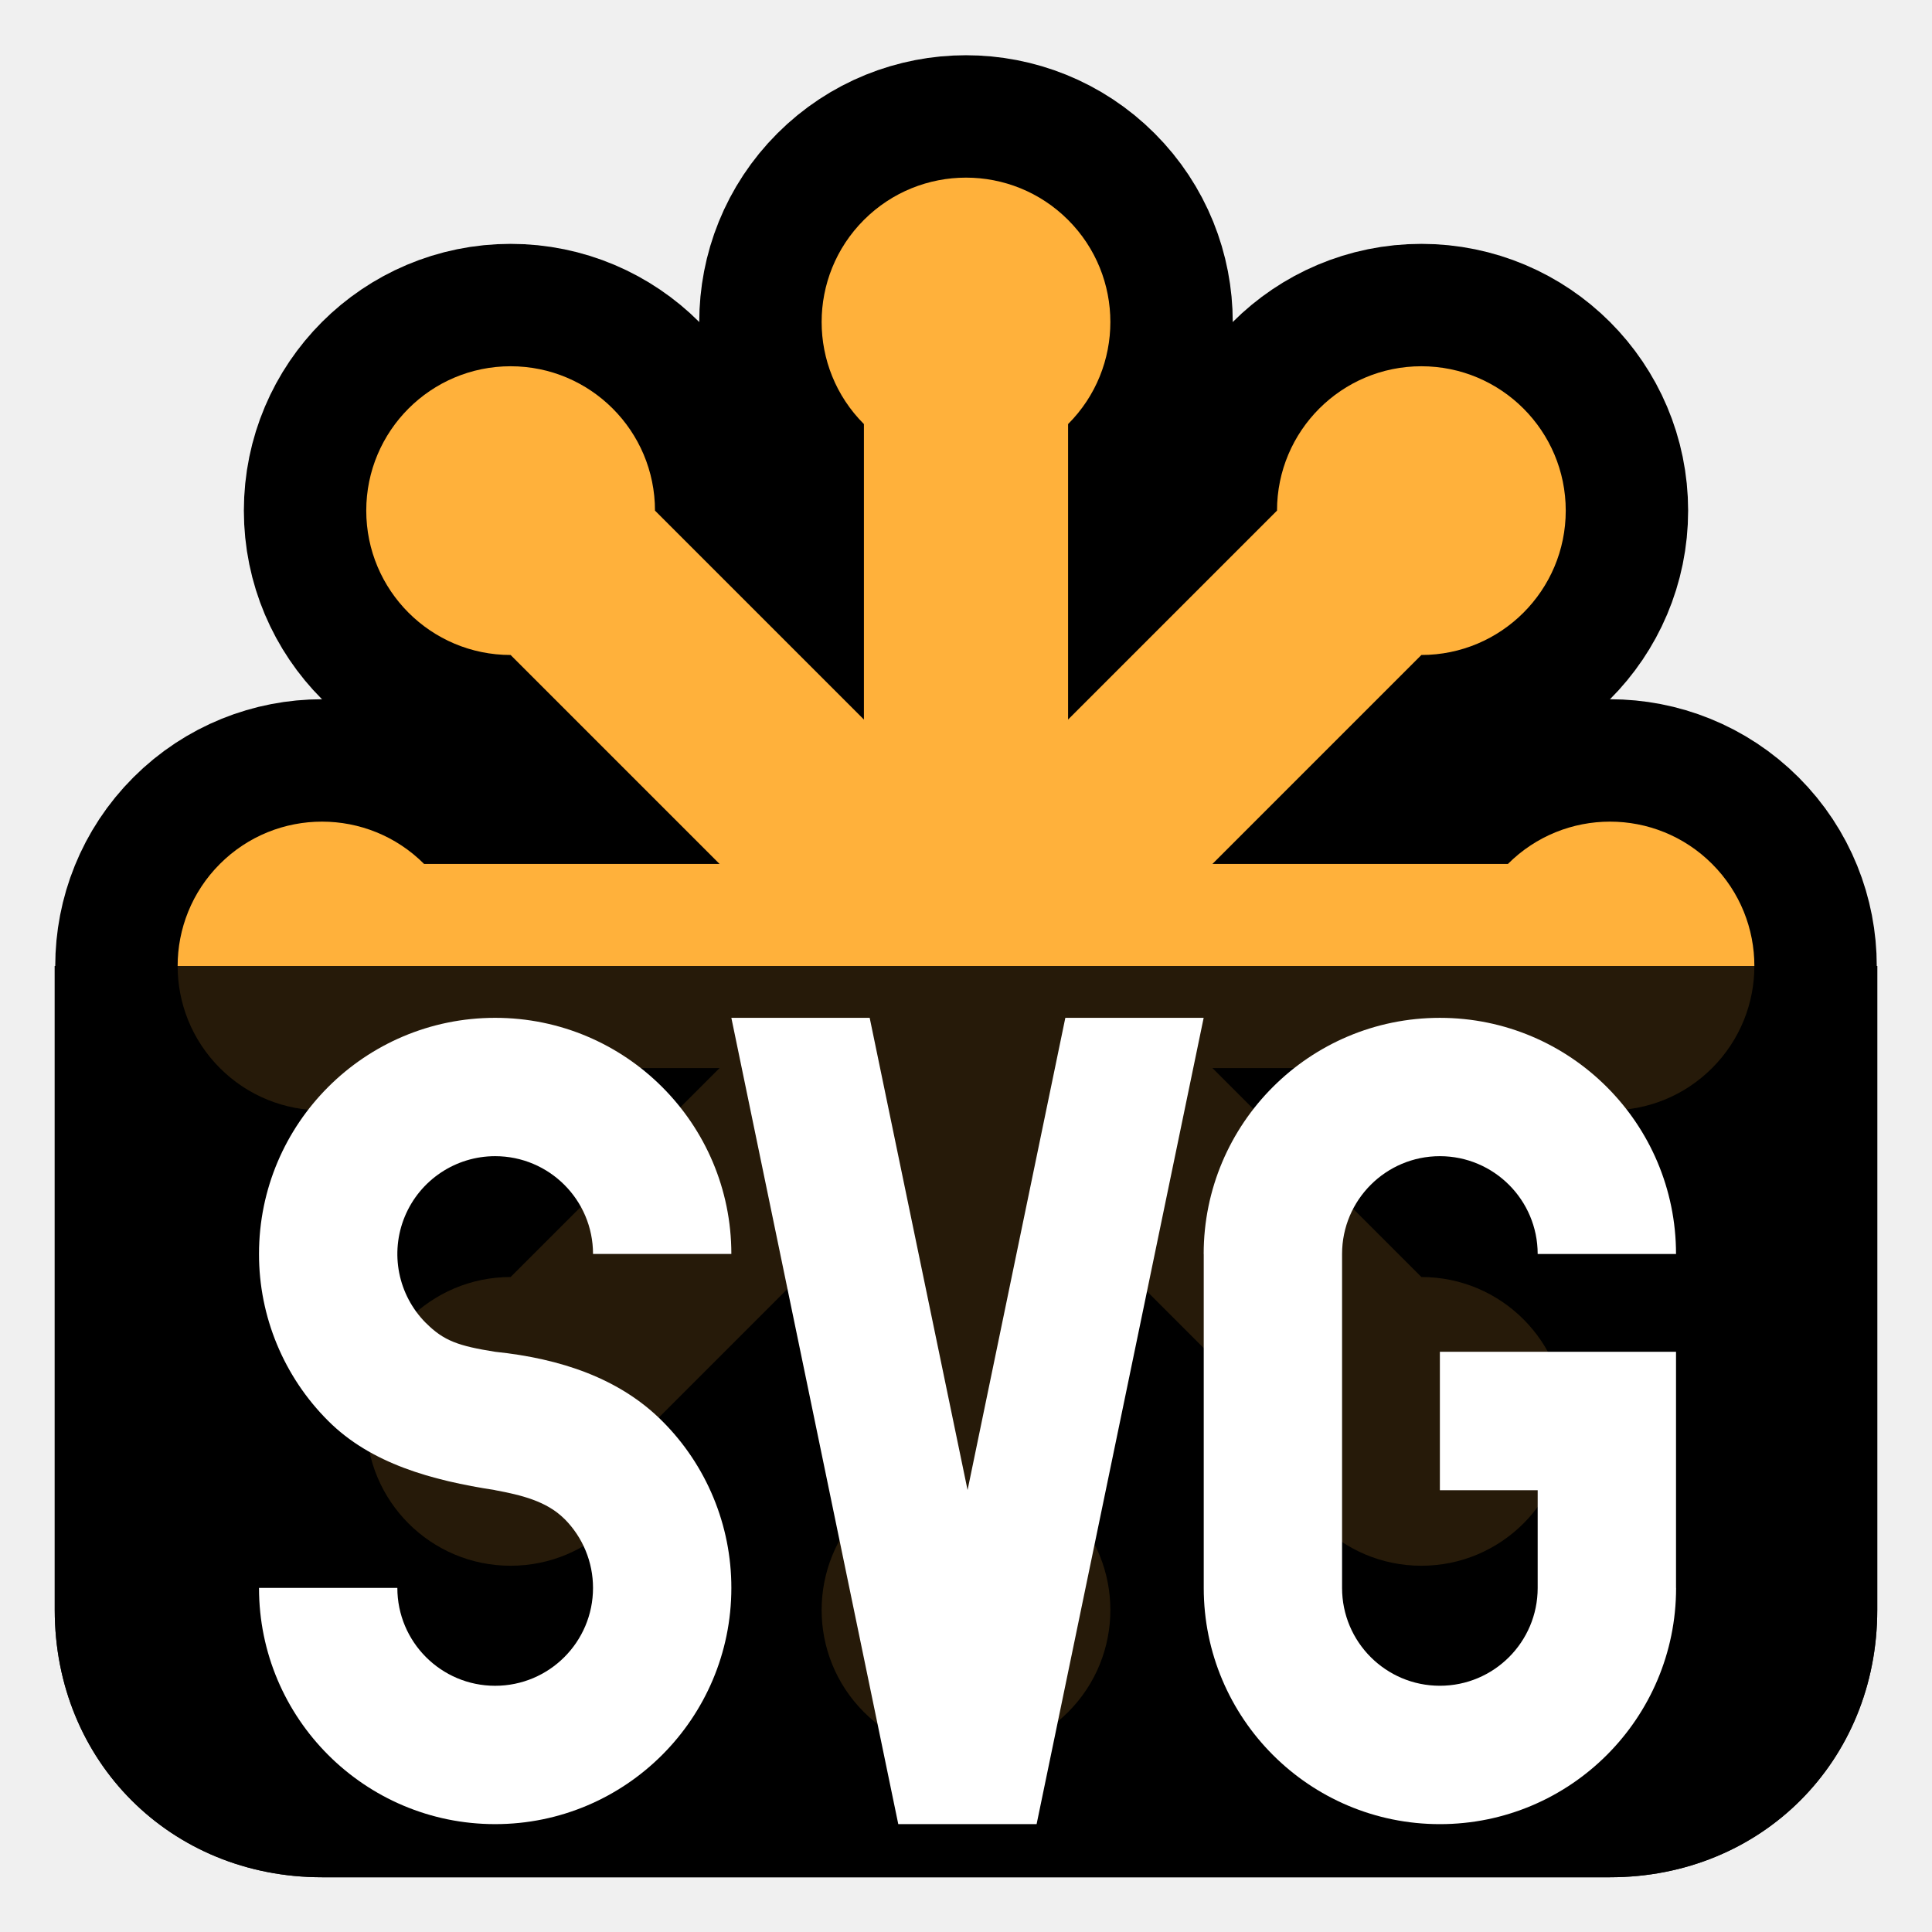
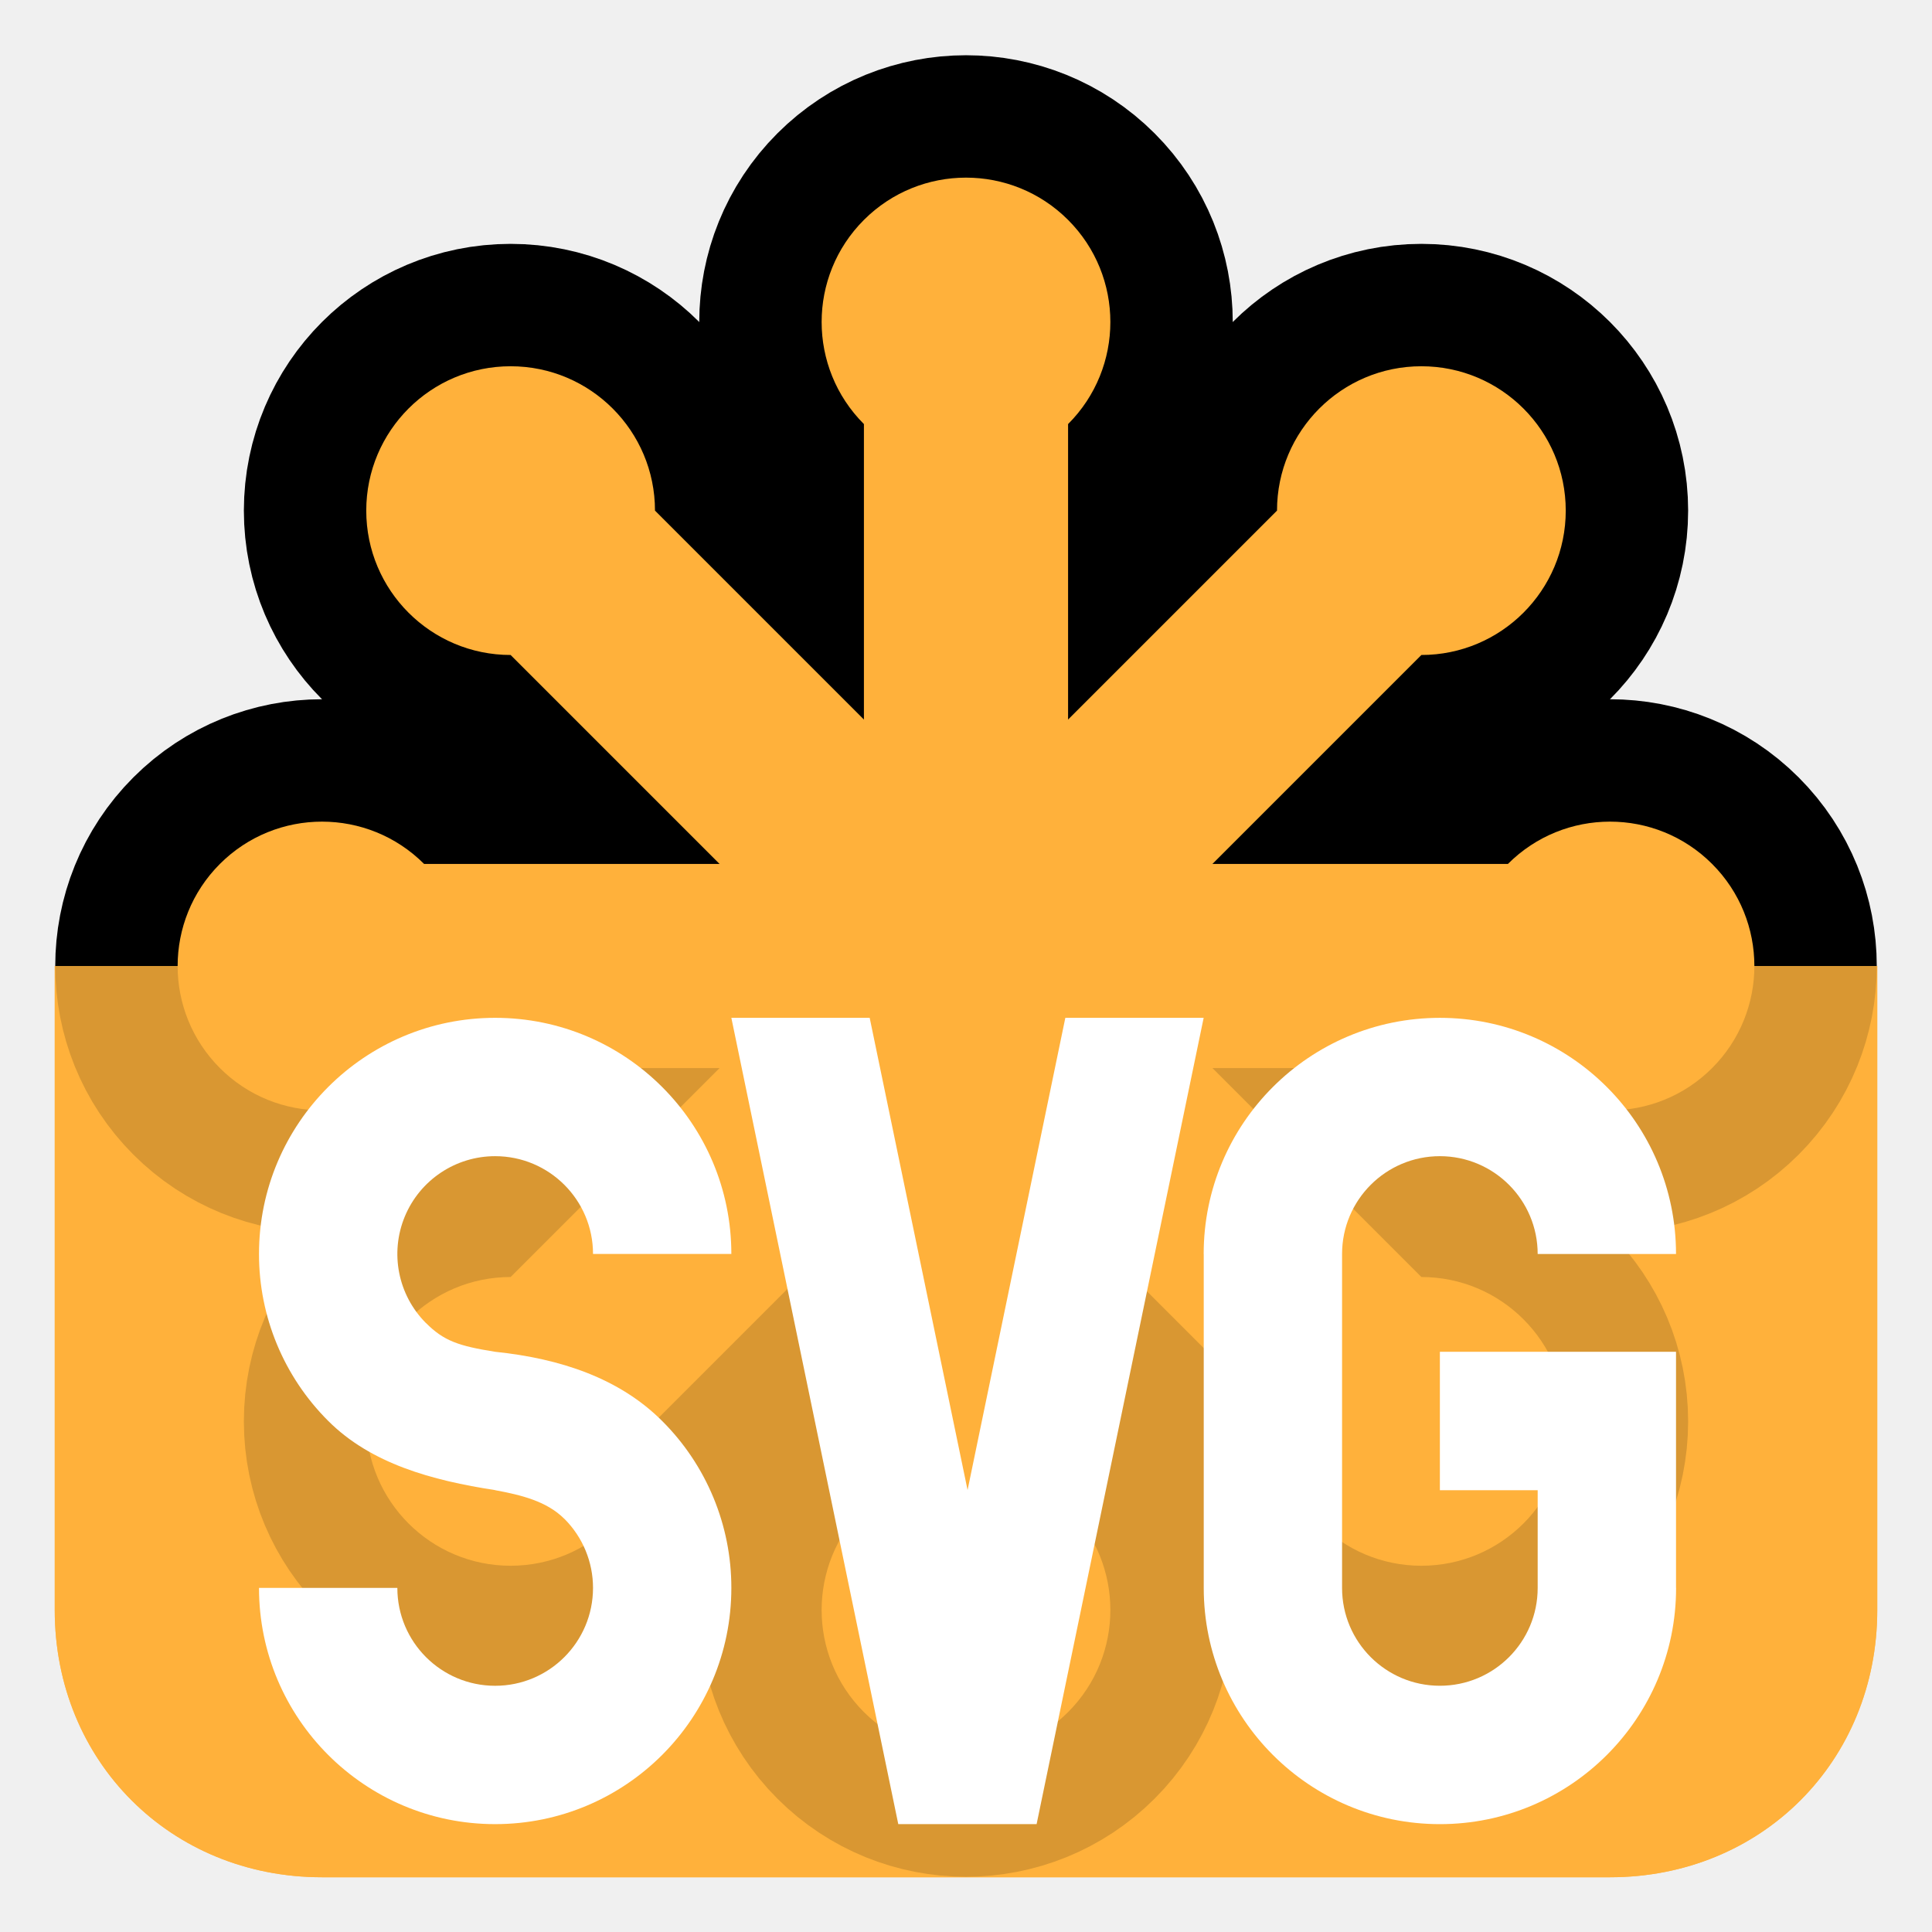
<svg xmlns="http://www.w3.org/2000/svg" xmlns:xlink="http://www.w3.org/1999/xlink" viewBox="0 0 300 300">
  <defs>
    <g id="SVG" fill="#ffffff" transform="matrix(2 0 0 2 40 158)">
      <path id="S" d="M5.482 31.319A18.27 18.27 0 0 1 .109 18.358C.109 8.232 8.322.024 18.443.024c10.126 0 18.339 8.208 18.339 18.334h-10.74c0-4.194-3.404-7.593-7.599-7.593a7.592 7.592 0 0 0-5.373 12.956h.005c1.375 1.38 2.52 1.779 5.368 2.231 5.066.527 9.648 2.054 12.966 5.372a18.275 18.275 0 0 1 5.373 12.962c0 10.126-8.213 18.339-18.339 18.339C8.322 62.625.109 54.412.109 44.286H10.85c0 4.194 3.399 7.598 7.593 7.598a7.601 7.601 0 0 0 7.599-7.598 7.574 7.574 0 0 0-2.221-5.363h-.005c-1.375-1.375-3.348-1.849-5.373-2.226v-.005c-4.91-.753-9.643-2.054-12.961-5.373Z" />
      <path id="V" d="m73.452.024-12.97 62.601h-10.74L36.782.024h10.74l7.6 36.663L62.712.024h10.74Z" />
      <path id="G" d="M91.792 25.952h18.334v18.334h.005c0 10.127-8.213 18.34-18.339 18.34-10.127 0-18.334-8.213-18.334-18.34V18.359h-.005C73.453 8.233 81.665.025 91.792.025c10.121 0 18.334 8.208 18.334 18.334H99.385a7.599 7.599 0 0 0-7.593-7.594 7.596 7.596 0 0 0-7.594 7.594v25.927a7.593 7.593 0 0 0 15.187.005v-7.593h-7.593V25.952Z" />
    </g>
  </defs>
-   <path id="base" fill="#000" d="M8.5 150h283v100c0 23.5-18 41.5-41.5 41.5H50c-23.5 0-41.5-18-41.5-41.5Z" />
+   <path id="base" fill="#FFB13B" d="M8.5 150h283v100c0 23.5-18 41.5-41.5 41.5H50c-23.5 0-41.5-18-41.5-41.5Z" />
  <g stroke="#000" stroke-width="38.009">
    <g id="svgstar" transform="translate(150 150)">
      <path id="svgbar" fill="#ffb13b" d="M-84.149-15.851a22.417 22.417 0 1 0 0 31.702H84.15a22.417 22.417 0 1 0 0-31.702Z" />
      <use xlink:href="#svgbar" transform="rotate(45)" />
      <use xlink:href="#svgbar" transform="rotate(90)" />
      <use xlink:href="#svgbar" transform="rotate(135)" />
    </g>
  </g>
  <use xlink:href="#svgstar" />
  <use xlink:href="#base" opacity=".85" />
  <use xlink:href="#SVG" />
</svg>
